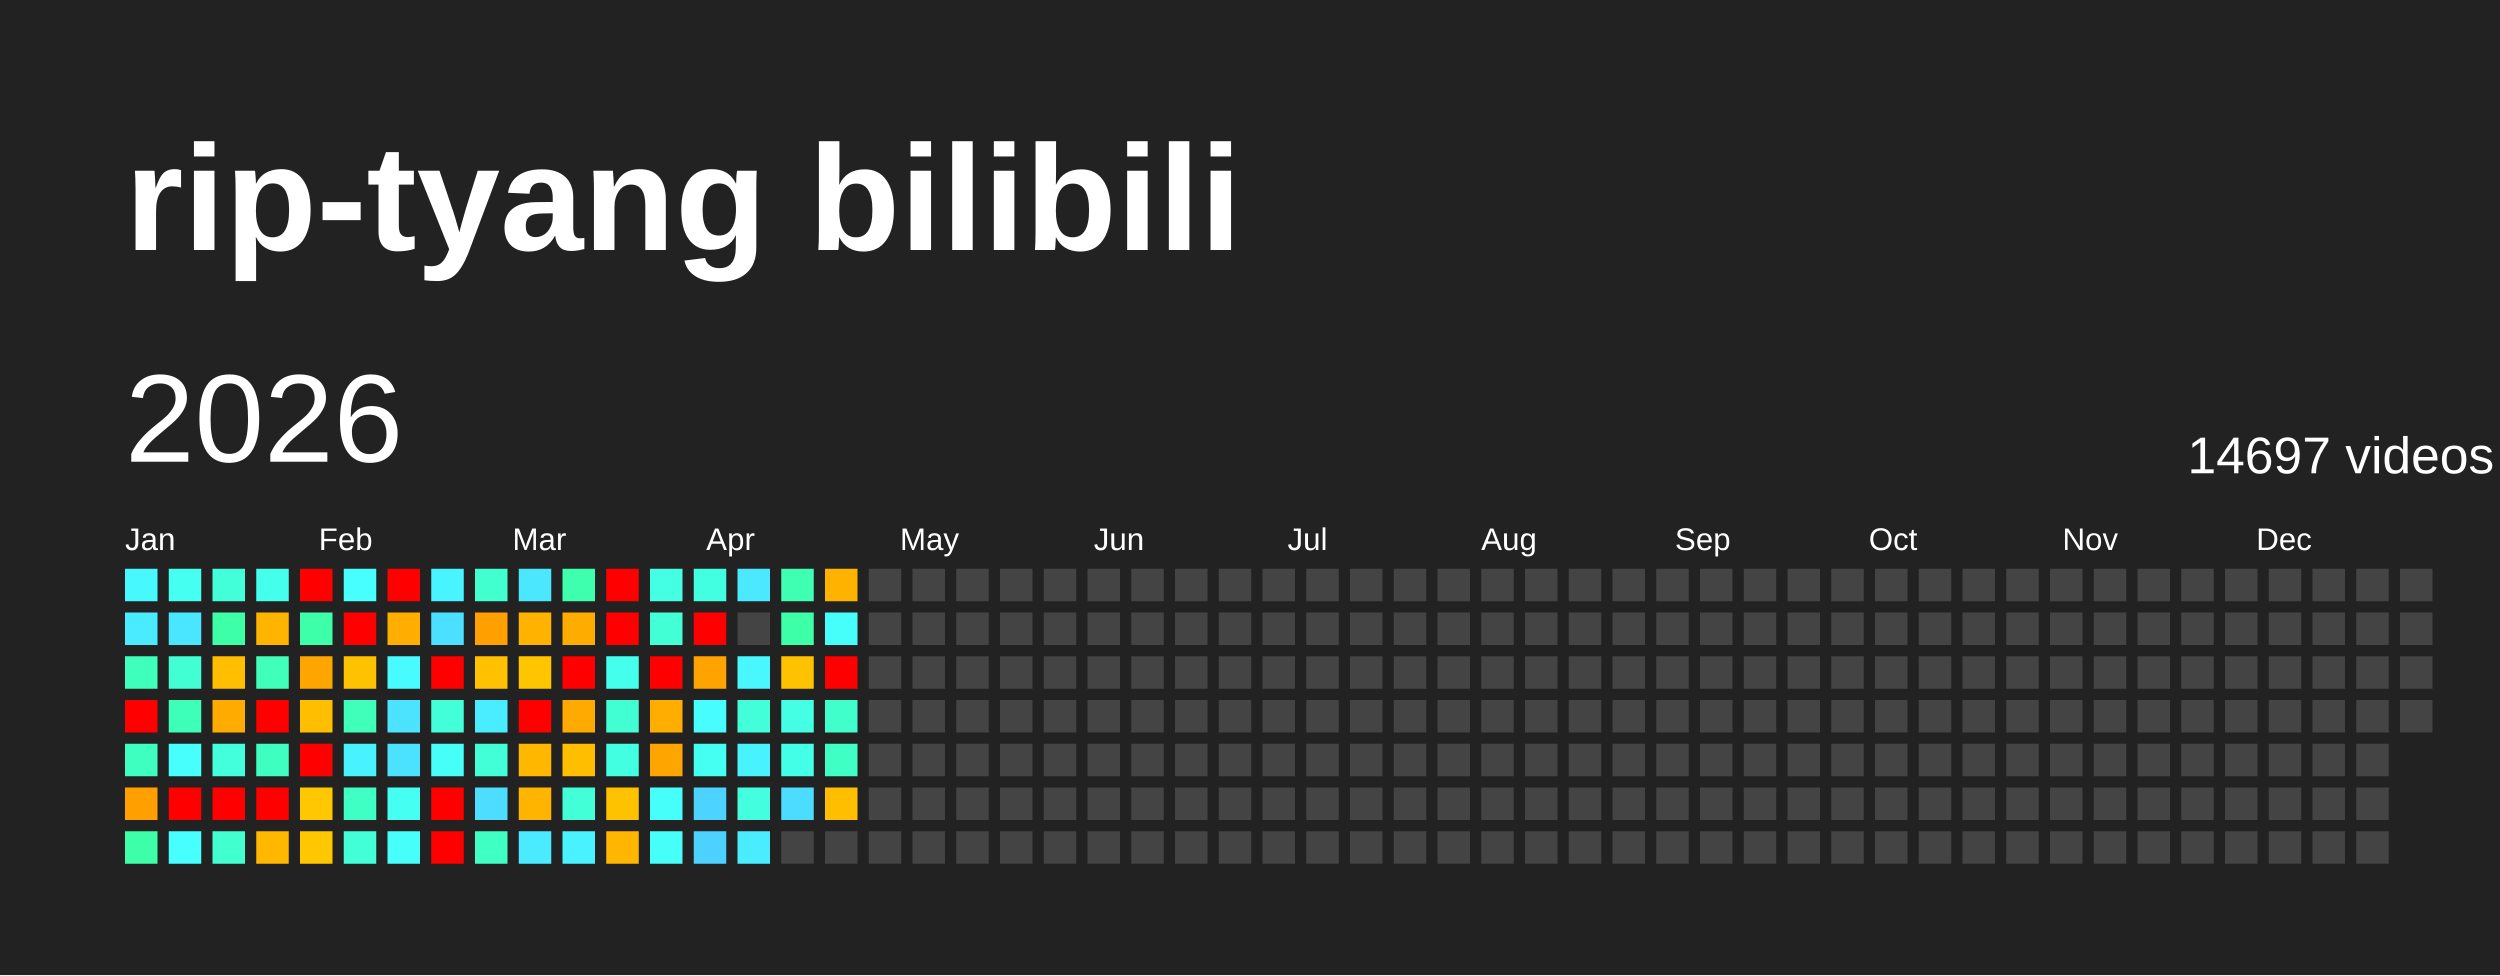
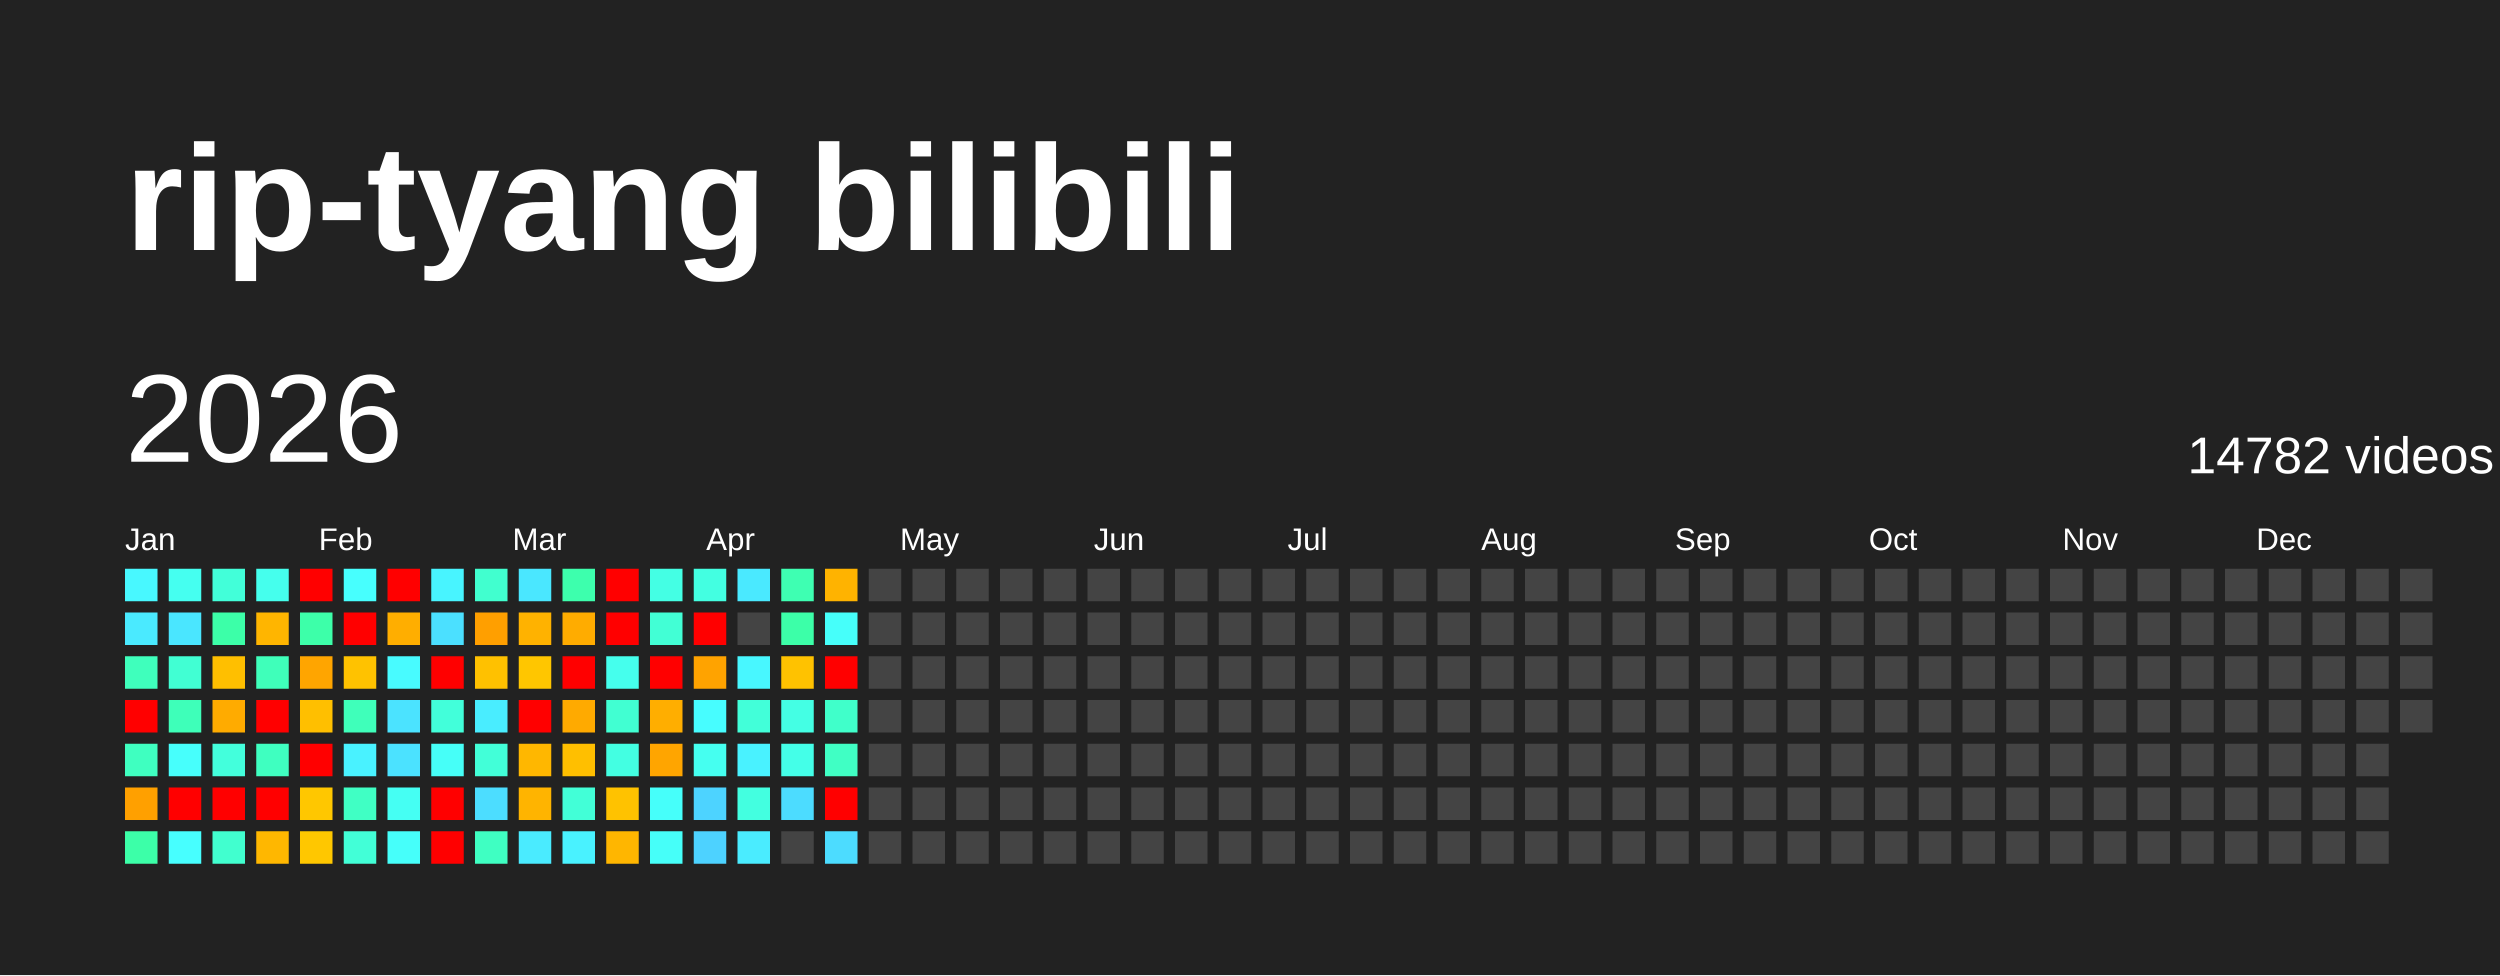
<svg xmlns="http://www.w3.org/2000/svg" baseProfile="full" height="78mm" version="1.1" viewBox="0,0,200,78" width="200mm">
  <defs />
  <rect fill="#222222" height="78" width="200" x="0" y="0" />
  <text fill="#FFFFFF" style="font-size:12px; font-family:Arial; font-weight:bold;" x="10" y="20">rip-tyang bilibili</text>
  <text dominant-baseline="hanging" fill="#FFFFFF" style="font-size:10.0px; font-family:Arial;" x="10" y="30">2026</text>
-   <text dominant-baseline="hanging" fill="#FFFFFF" style="font-size:4.125px; font-family:Arial;" x="175" y="35">14697 videos</text>
+   <text dominant-baseline="hanging" fill="#FFFFFF" style="font-size:4.125px; font-family:Arial;" x="175" y="35">14782 videos</text>
  <text fill="#FFFFFF" style="font-size:2.5px; font-family:Arial" x="10.0" y="44">Jan</text>
  <text fill="#FFFFFF" style="font-size:2.5px; font-family:Arial" x="25.5" y="44">Feb</text>
  <text fill="#FFFFFF" style="font-size:2.5px; font-family:Arial" x="41.0" y="44">Mar</text>
  <text fill="#FFFFFF" style="font-size:2.5px; font-family:Arial" x="56.5" y="44">Apr</text>
  <text fill="#FFFFFF" style="font-size:2.5px; font-family:Arial" x="72.0" y="44">May</text>
  <text fill="#FFFFFF" style="font-size:2.5px; font-family:Arial" x="87.5" y="44">Jun</text>
  <text fill="#FFFFFF" style="font-size:2.5px; font-family:Arial" x="103.0" y="44">Jul</text>
  <text fill="#FFFFFF" style="font-size:2.5px; font-family:Arial" x="118.5" y="44">Aug</text>
  <text fill="#FFFFFF" style="font-size:2.5px; font-family:Arial" x="134.0" y="44">Sep</text>
  <text fill="#FFFFFF" style="font-size:2.5px; font-family:Arial" x="149.5" y="44">Oct</text>
  <text fill="#FFFFFF" style="font-size:2.5px; font-family:Arial" x="165.0" y="44">Nov</text>
  <text fill="#FFFFFF" style="font-size:2.5px; font-family:Arial" x="180.5" y="44">Dec</text>
  <rect fill="#48f8ff" height="2.6" width="2.6" x="10.0" y="45.5" />
  <rect fill="#4aeaff" height="2.6" width="2.6" x="10.0" y="49.0" />
  <rect fill="#3fffbc" height="2.6" width="2.6" x="10.0" y="52.5" />
  <rect fill="red" height="2.6" width="2.6" x="10.0" y="56.0" />
  <rect fill="#3fffc0" height="2.6" width="2.6" x="10.0" y="59.5" />
  <rect fill="#ffa000" height="2.6" width="2.6" x="10.0" y="63.0" />
  <rect fill="#3cffa8" height="2.6" width="2.6" x="10.0" y="66.5" />
  <rect fill="#45fff0" height="2.6" width="2.6" x="13.5" y="45.5" />
  <rect fill="#4ae6ff" height="2.6" width="2.6" x="13.5" y="49.0" />
  <rect fill="#41ffd3" height="2.6" width="2.6" x="13.5" y="52.5" />
  <rect fill="#3effb9" height="2.6" width="2.6" x="13.5" y="56.0" />
  <rect fill="#47fffc" height="2.6" width="2.6" x="13.5" y="59.5" />
  <rect fill="red" height="2.6" width="2.6" x="13.5" y="63.0" />
  <rect fill="#47ffff" height="2.6" width="2.6" x="13.5" y="66.5" />
  <rect fill="#42ffd9" height="2.6" width="2.6" x="17.0" y="45.5" />
  <rect fill="#3cffa8" height="2.6" width="2.6" x="17.0" y="49.0" />
  <rect fill="#ffbf00" height="2.6" width="2.6" x="17.0" y="52.5" />
  <rect fill="#ffab00" height="2.6" width="2.6" x="17.0" y="56.0" />
  <rect fill="#43ffdc" height="2.6" width="2.6" x="17.0" y="59.5" />
  <rect fill="red" height="2.6" width="2.6" x="17.0" y="63.0" />
  <rect fill="#41ffcf" height="2.6" width="2.6" x="17.0" y="66.5" />
  <rect fill="#45ffed" height="2.6" width="2.6" x="20.5" y="45.5" />
  <rect fill="#ffb500" height="2.6" width="2.6" x="20.5" y="49.0" />
  <rect fill="#3fffba" height="2.6" width="2.6" x="20.5" y="52.5" />
  <rect fill="red" height="2.6" width="2.6" x="20.5" y="56.0" />
  <rect fill="#3fffc0" height="2.6" width="2.6" x="20.5" y="59.5" />
  <rect fill="red" height="2.6" width="2.6" x="20.5" y="63.0" />
  <rect fill="#ffb700" height="2.6" width="2.6" x="20.5" y="66.5" />
  <rect fill="red" height="2.6" width="2.6" x="24.0" y="45.5" />
  <rect fill="#3dffa9" height="2.6" width="2.6" x="24.0" y="49.0" />
  <rect fill="#ffa500" height="2.6" width="2.6" x="24.0" y="52.5" />
  <rect fill="#ffbf00" height="2.6" width="2.6" x="24.0" y="56.0" />
  <rect fill="red" height="2.6" width="2.6" x="24.0" y="59.5" />
  <rect fill="#ffc700" height="2.6" width="2.6" x="24.0" y="63.0" />
  <rect fill="#ffc700" height="2.6" width="2.6" x="24.0" y="66.5" />
  <rect fill="#47fffe" height="2.6" width="2.6" x="27.5" y="45.5" />
  <rect fill="red" height="2.6" width="2.6" x="27.5" y="49.0" />
  <rect fill="#ffc200" height="2.6" width="2.6" x="27.5" y="52.5" />
  <rect fill="#3fffba" height="2.6" width="2.6" x="27.5" y="56.0" />
  <rect fill="#49f2ff" height="2.6" width="2.6" x="27.5" y="59.5" />
  <rect fill="#40ffc4" height="2.6" width="2.6" x="27.5" y="63.0" />
  <rect fill="#42ffd7" height="2.6" width="2.6" x="27.5" y="66.5" />
  <rect fill="red" height="2.6" width="2.6" x="31.0" y="45.5" />
  <rect fill="#ffae00" height="2.6" width="2.6" x="31.0" y="49.0" />
  <rect fill="#48fbff" height="2.6" width="2.6" x="31.0" y="52.5" />
  <rect fill="#4be3ff" height="2.6" width="2.6" x="31.0" y="56.0" />
  <rect fill="#4be2ff" height="2.6" width="2.6" x="31.0" y="59.5" />
  <rect fill="#45fff3" height="2.6" width="2.6" x="31.0" y="63.0" />
  <rect fill="#46fffa" height="2.6" width="2.6" x="31.0" y="66.5" />
  <rect fill="#48f4ff" height="2.6" width="2.6" x="34.5" y="45.5" />
  <rect fill="#4be0ff" height="2.6" width="2.6" x="34.5" y="49.0" />
  <rect fill="red" height="2.6" width="2.6" x="34.5" y="52.5" />
  <rect fill="#42ffda" height="2.6" width="2.6" x="34.5" y="56.0" />
  <rect fill="#46fff8" height="2.6" width="2.6" x="34.5" y="59.5" />
  <rect fill="red" height="2.6" width="2.6" x="34.5" y="63.0" />
  <rect fill="red" height="2.6" width="2.6" x="34.5" y="66.5" />
  <rect fill="#41ffcf" height="2.6" width="2.6" x="38.0" y="45.5" />
  <rect fill="#ff9f00" height="2.6" width="2.6" x="38.0" y="49.0" />
  <rect fill="#ffc100" height="2.6" width="2.6" x="38.0" y="52.5" />
  <rect fill="#49edff" height="2.6" width="2.6" x="38.0" y="56.0" />
  <rect fill="#42ffd8" height="2.6" width="2.6" x="38.0" y="59.5" />
  <rect fill="#4cddff" height="2.6" width="2.6" x="38.0" y="63.0" />
  <rect fill="#3fffc2" height="2.6" width="2.6" x="38.0" y="66.5" />
  <rect fill="#4ae7ff" height="2.6" width="2.6" x="41.5" y="45.5" />
  <rect fill="#ffb200" height="2.6" width="2.6" x="41.5" y="49.0" />
  <rect fill="#ffc600" height="2.6" width="2.6" x="41.5" y="52.5" />
  <rect fill="red" height="2.6" width="2.6" x="41.5" y="56.0" />
  <rect fill="#ffb700" height="2.6" width="2.6" x="41.5" y="59.5" />
  <rect fill="#ffb400" height="2.6" width="2.6" x="41.5" y="63.0" />
  <rect fill="#4aebff" height="2.6" width="2.6" x="41.5" y="66.5" />
  <rect fill="#3dffad" height="2.6" width="2.6" x="45.0" y="45.5" />
  <rect fill="#ffac00" height="2.6" width="2.6" x="45.0" y="49.0" />
  <rect fill="red" height="2.6" width="2.6" x="45.0" y="52.5" />
  <rect fill="#ffaa00" height="2.6" width="2.6" x="45.0" y="56.0" />
  <rect fill="#ffbf00" height="2.6" width="2.6" x="45.0" y="59.5" />
  <rect fill="#42ffd7" height="2.6" width="2.6" x="45.0" y="63.0" />
  <rect fill="#49f2ff" height="2.6" width="2.6" x="45.0" y="66.5" />
  <rect fill="red" height="2.6" width="2.6" x="48.5" y="45.5" />
  <rect fill="red" height="2.6" width="2.6" x="48.5" y="49.0" />
  <rect fill="#45ffed" height="2.6" width="2.6" x="48.5" y="52.5" />
  <rect fill="#41ffd2" height="2.6" width="2.6" x="48.5" y="56.0" />
  <rect fill="#43ffe2" height="2.6" width="2.6" x="48.5" y="59.5" />
  <rect fill="#ffc200" height="2.6" width="2.6" x="48.5" y="63.0" />
  <rect fill="#ffb600" height="2.6" width="2.6" x="48.5" y="66.5" />
  <rect fill="#44ffe4" height="2.6" width="2.6" x="52.0" y="45.5" />
  <rect fill="#42ffd5" height="2.6" width="2.6" x="52.0" y="49.0" />
  <rect fill="red" height="2.6" width="2.6" x="52.0" y="52.5" />
  <rect fill="#ffae00" height="2.6" width="2.6" x="52.0" y="56.0" />
  <rect fill="#ffa500" height="2.6" width="2.6" x="52.0" y="59.5" />
  <rect fill="#46fffa" height="2.6" width="2.6" x="52.0" y="63.0" />
  <rect fill="#46fff9" height="2.6" width="2.6" x="52.0" y="66.5" />
  <rect fill="#43ffe1" height="2.6" width="2.6" x="55.5" y="45.5" />
  <rect fill="red" height="2.6" width="2.6" x="55.5" y="49.0" />
  <rect fill="#ffa300" height="2.6" width="2.6" x="55.5" y="52.5" />
  <rect fill="#47fdff" height="2.6" width="2.6" x="55.5" y="56.0" />
  <rect fill="#45fff0" height="2.6" width="2.6" x="55.5" y="59.5" />
  <rect fill="#4dd3ff" height="2.6" width="2.6" x="55.5" y="63.0" />
  <rect fill="#4dd2ff" height="2.6" width="2.6" x="55.5" y="66.5" />
  <rect fill="#4ae9ff" height="2.6" width="2.6" x="59.0" y="45.5" />
  <rect fill="#444444" height="2.6" width="2.6" x="59.0" y="49.0" />
  <rect fill="#48f7ff" height="2.6" width="2.6" x="59.0" y="52.5" />
  <rect fill="#42ffd9" height="2.6" width="2.6" x="59.0" y="56.0" />
  <rect fill="#49f2ff" height="2.6" width="2.6" x="59.0" y="59.5" />
  <rect fill="#43ffe0" height="2.6" width="2.6" x="59.0" y="63.0" />
  <rect fill="#4aecff" height="2.6" width="2.6" x="59.0" y="66.5" />
  <rect fill="#3effb2" height="2.6" width="2.6" x="62.5" y="45.5" />
  <rect fill="#3cffa8" height="2.6" width="2.6" x="62.5" y="49.0" />
  <rect fill="#ffc200" height="2.6" width="2.6" x="62.5" y="52.5" />
  <rect fill="#44ffe4" height="2.6" width="2.6" x="62.5" y="56.0" />
  <rect fill="#44ffe8" height="2.6" width="2.6" x="62.5" y="59.5" />
  <rect fill="#4cdcff" height="2.6" width="2.6" x="62.5" y="63.0" />
  <rect fill="#444444" height="2.6" width="2.6" x="62.5" y="66.5" />
  <rect fill="#ffb300" height="2.6" width="2.6" x="66.0" y="45.5" />
  <rect fill="#46fffa" height="2.6" width="2.6" x="66.0" y="49.0" />
  <rect fill="red" height="2.6" width="2.6" x="66.0" y="52.5" />
  <rect fill="#40ffca" height="2.6" width="2.6" x="66.0" y="56.0" />
  <rect fill="#40ffc4" height="2.6" width="2.6" x="66.0" y="59.5" />
-   <rect fill="#ffbe00" height="2.6" width="2.6" x="66.0" y="63.0" />
-   <rect fill="#444444" height="2.6" width="2.6" x="66.0" y="66.5" />
+   <rect fill="red" height="2.6" width="2.6" x="66.0" y="63.0" />
+   <rect fill="#4cdcff" height="2.6" width="2.6" x="66.0" y="66.5" />
  <rect fill="#444444" height="2.6" width="2.6" x="69.5" y="45.5" />
  <rect fill="#444444" height="2.6" width="2.6" x="69.5" y="49.0" />
  <rect fill="#444444" height="2.6" width="2.6" x="69.5" y="52.5" />
  <rect fill="#444444" height="2.6" width="2.6" x="69.5" y="56.0" />
  <rect fill="#444444" height="2.6" width="2.6" x="69.5" y="59.5" />
  <rect fill="#444444" height="2.6" width="2.6" x="69.5" y="63.0" />
  <rect fill="#444444" height="2.6" width="2.6" x="69.5" y="66.5" />
  <rect fill="#444444" height="2.6" width="2.6" x="73.0" y="45.5" />
  <rect fill="#444444" height="2.6" width="2.6" x="73.0" y="49.0" />
  <rect fill="#444444" height="2.6" width="2.6" x="73.0" y="52.5" />
  <rect fill="#444444" height="2.6" width="2.6" x="73.0" y="56.0" />
  <rect fill="#444444" height="2.6" width="2.6" x="73.0" y="59.5" />
  <rect fill="#444444" height="2.6" width="2.6" x="73.0" y="63.0" />
  <rect fill="#444444" height="2.6" width="2.6" x="73.0" y="66.5" />
  <rect fill="#444444" height="2.6" width="2.6" x="76.5" y="45.5" />
  <rect fill="#444444" height="2.6" width="2.6" x="76.5" y="49.0" />
  <rect fill="#444444" height="2.6" width="2.6" x="76.5" y="52.5" />
  <rect fill="#444444" height="2.6" width="2.6" x="76.5" y="56.0" />
  <rect fill="#444444" height="2.6" width="2.6" x="76.5" y="59.5" />
  <rect fill="#444444" height="2.6" width="2.6" x="76.5" y="63.0" />
  <rect fill="#444444" height="2.6" width="2.6" x="76.5" y="66.5" />
  <rect fill="#444444" height="2.6" width="2.6" x="80.0" y="45.5" />
  <rect fill="#444444" height="2.6" width="2.6" x="80.0" y="49.0" />
  <rect fill="#444444" height="2.6" width="2.6" x="80.0" y="52.5" />
  <rect fill="#444444" height="2.6" width="2.6" x="80.0" y="56.0" />
  <rect fill="#444444" height="2.6" width="2.6" x="80.0" y="59.5" />
  <rect fill="#444444" height="2.6" width="2.6" x="80.0" y="63.0" />
  <rect fill="#444444" height="2.6" width="2.6" x="80.0" y="66.5" />
  <rect fill="#444444" height="2.6" width="2.6" x="83.5" y="45.5" />
  <rect fill="#444444" height="2.6" width="2.6" x="83.5" y="49.0" />
  <rect fill="#444444" height="2.6" width="2.6" x="83.5" y="52.5" />
  <rect fill="#444444" height="2.6" width="2.6" x="83.5" y="56.0" />
  <rect fill="#444444" height="2.6" width="2.6" x="83.5" y="59.5" />
  <rect fill="#444444" height="2.6" width="2.6" x="83.5" y="63.0" />
  <rect fill="#444444" height="2.6" width="2.6" x="83.5" y="66.5" />
  <rect fill="#444444" height="2.6" width="2.6" x="87.0" y="45.5" />
  <rect fill="#444444" height="2.6" width="2.6" x="87.0" y="49.0" />
  <rect fill="#444444" height="2.6" width="2.6" x="87.0" y="52.5" />
  <rect fill="#444444" height="2.6" width="2.6" x="87.0" y="56.0" />
  <rect fill="#444444" height="2.6" width="2.6" x="87.0" y="59.5" />
  <rect fill="#444444" height="2.6" width="2.6" x="87.0" y="63.0" />
  <rect fill="#444444" height="2.6" width="2.6" x="87.0" y="66.5" />
  <rect fill="#444444" height="2.6" width="2.6" x="90.5" y="45.5" />
  <rect fill="#444444" height="2.6" width="2.6" x="90.5" y="49.0" />
  <rect fill="#444444" height="2.6" width="2.6" x="90.5" y="52.5" />
  <rect fill="#444444" height="2.6" width="2.6" x="90.5" y="56.0" />
  <rect fill="#444444" height="2.6" width="2.6" x="90.5" y="59.5" />
  <rect fill="#444444" height="2.6" width="2.6" x="90.5" y="63.0" />
  <rect fill="#444444" height="2.6" width="2.6" x="90.5" y="66.5" />
  <rect fill="#444444" height="2.6" width="2.6" x="94.0" y="45.5" />
  <rect fill="#444444" height="2.6" width="2.6" x="94.0" y="49.0" />
  <rect fill="#444444" height="2.6" width="2.6" x="94.0" y="52.5" />
  <rect fill="#444444" height="2.6" width="2.6" x="94.0" y="56.0" />
  <rect fill="#444444" height="2.6" width="2.6" x="94.0" y="59.5" />
  <rect fill="#444444" height="2.6" width="2.6" x="94.0" y="63.0" />
  <rect fill="#444444" height="2.6" width="2.6" x="94.0" y="66.5" />
  <rect fill="#444444" height="2.6" width="2.6" x="97.5" y="45.5" />
  <rect fill="#444444" height="2.6" width="2.6" x="97.5" y="49.0" />
  <rect fill="#444444" height="2.6" width="2.6" x="97.5" y="52.5" />
  <rect fill="#444444" height="2.6" width="2.6" x="97.5" y="56.0" />
  <rect fill="#444444" height="2.6" width="2.6" x="97.5" y="59.5" />
  <rect fill="#444444" height="2.6" width="2.6" x="97.5" y="63.0" />
  <rect fill="#444444" height="2.6" width="2.6" x="97.5" y="66.5" />
  <rect fill="#444444" height="2.6" width="2.6" x="101.0" y="45.5" />
  <rect fill="#444444" height="2.6" width="2.6" x="101.0" y="49.0" />
  <rect fill="#444444" height="2.6" width="2.6" x="101.0" y="52.5" />
  <rect fill="#444444" height="2.6" width="2.6" x="101.0" y="56.0" />
  <rect fill="#444444" height="2.6" width="2.6" x="101.0" y="59.5" />
  <rect fill="#444444" height="2.6" width="2.6" x="101.0" y="63.0" />
  <rect fill="#444444" height="2.6" width="2.6" x="101.0" y="66.5" />
  <rect fill="#444444" height="2.6" width="2.6" x="104.5" y="45.5" />
  <rect fill="#444444" height="2.6" width="2.6" x="104.5" y="49.0" />
  <rect fill="#444444" height="2.6" width="2.6" x="104.5" y="52.5" />
  <rect fill="#444444" height="2.6" width="2.6" x="104.5" y="56.0" />
  <rect fill="#444444" height="2.6" width="2.6" x="104.5" y="59.5" />
  <rect fill="#444444" height="2.6" width="2.6" x="104.5" y="63.0" />
  <rect fill="#444444" height="2.6" width="2.6" x="104.5" y="66.5" />
  <rect fill="#444444" height="2.6" width="2.6" x="108.0" y="45.5" />
  <rect fill="#444444" height="2.6" width="2.6" x="108.0" y="49.0" />
  <rect fill="#444444" height="2.6" width="2.6" x="108.0" y="52.5" />
  <rect fill="#444444" height="2.6" width="2.6" x="108.0" y="56.0" />
  <rect fill="#444444" height="2.6" width="2.6" x="108.0" y="59.5" />
  <rect fill="#444444" height="2.6" width="2.6" x="108.0" y="63.0" />
  <rect fill="#444444" height="2.6" width="2.6" x="108.0" y="66.5" />
  <rect fill="#444444" height="2.6" width="2.6" x="111.5" y="45.5" />
  <rect fill="#444444" height="2.6" width="2.6" x="111.5" y="49.0" />
  <rect fill="#444444" height="2.6" width="2.6" x="111.5" y="52.5" />
  <rect fill="#444444" height="2.6" width="2.6" x="111.5" y="56.0" />
  <rect fill="#444444" height="2.6" width="2.6" x="111.5" y="59.5" />
  <rect fill="#444444" height="2.6" width="2.6" x="111.5" y="63.0" />
  <rect fill="#444444" height="2.6" width="2.6" x="111.5" y="66.5" />
  <rect fill="#444444" height="2.6" width="2.6" x="115.0" y="45.5" />
  <rect fill="#444444" height="2.6" width="2.6" x="115.0" y="49.0" />
  <rect fill="#444444" height="2.6" width="2.6" x="115.0" y="52.5" />
  <rect fill="#444444" height="2.6" width="2.6" x="115.0" y="56.0" />
  <rect fill="#444444" height="2.6" width="2.6" x="115.0" y="59.5" />
  <rect fill="#444444" height="2.6" width="2.6" x="115.0" y="63.0" />
  <rect fill="#444444" height="2.6" width="2.6" x="115.0" y="66.5" />
  <rect fill="#444444" height="2.6" width="2.6" x="118.5" y="45.5" />
  <rect fill="#444444" height="2.6" width="2.6" x="118.5" y="49.0" />
  <rect fill="#444444" height="2.6" width="2.6" x="118.5" y="52.5" />
  <rect fill="#444444" height="2.6" width="2.6" x="118.5" y="56.0" />
  <rect fill="#444444" height="2.6" width="2.6" x="118.5" y="59.5" />
  <rect fill="#444444" height="2.6" width="2.6" x="118.5" y="63.0" />
  <rect fill="#444444" height="2.6" width="2.6" x="118.5" y="66.5" />
  <rect fill="#444444" height="2.6" width="2.6" x="122.0" y="45.5" />
  <rect fill="#444444" height="2.6" width="2.6" x="122.0" y="49.0" />
  <rect fill="#444444" height="2.6" width="2.6" x="122.0" y="52.5" />
  <rect fill="#444444" height="2.6" width="2.6" x="122.0" y="56.0" />
  <rect fill="#444444" height="2.6" width="2.6" x="122.0" y="59.5" />
  <rect fill="#444444" height="2.6" width="2.6" x="122.0" y="63.0" />
  <rect fill="#444444" height="2.6" width="2.6" x="122.0" y="66.5" />
  <rect fill="#444444" height="2.6" width="2.6" x="125.5" y="45.5" />
  <rect fill="#444444" height="2.6" width="2.6" x="125.5" y="49.0" />
  <rect fill="#444444" height="2.6" width="2.6" x="125.5" y="52.5" />
  <rect fill="#444444" height="2.6" width="2.6" x="125.5" y="56.0" />
  <rect fill="#444444" height="2.6" width="2.6" x="125.5" y="59.5" />
  <rect fill="#444444" height="2.6" width="2.6" x="125.5" y="63.0" />
  <rect fill="#444444" height="2.6" width="2.6" x="125.5" y="66.5" />
  <rect fill="#444444" height="2.6" width="2.6" x="129.0" y="45.5" />
  <rect fill="#444444" height="2.6" width="2.6" x="129.0" y="49.0" />
  <rect fill="#444444" height="2.6" width="2.6" x="129.0" y="52.5" />
  <rect fill="#444444" height="2.6" width="2.6" x="129.0" y="56.0" />
  <rect fill="#444444" height="2.6" width="2.6" x="129.0" y="59.5" />
  <rect fill="#444444" height="2.6" width="2.6" x="129.0" y="63.0" />
  <rect fill="#444444" height="2.6" width="2.6" x="129.0" y="66.5" />
  <rect fill="#444444" height="2.6" width="2.6" x="132.5" y="45.5" />
  <rect fill="#444444" height="2.6" width="2.6" x="132.5" y="49.0" />
  <rect fill="#444444" height="2.6" width="2.6" x="132.5" y="52.5" />
  <rect fill="#444444" height="2.6" width="2.6" x="132.5" y="56.0" />
  <rect fill="#444444" height="2.6" width="2.6" x="132.5" y="59.5" />
  <rect fill="#444444" height="2.6" width="2.6" x="132.5" y="63.0" />
  <rect fill="#444444" height="2.6" width="2.6" x="132.5" y="66.5" />
  <rect fill="#444444" height="2.6" width="2.6" x="136.0" y="45.5" />
  <rect fill="#444444" height="2.6" width="2.6" x="136.0" y="49.0" />
  <rect fill="#444444" height="2.6" width="2.6" x="136.0" y="52.5" />
  <rect fill="#444444" height="2.6" width="2.6" x="136.0" y="56.0" />
  <rect fill="#444444" height="2.6" width="2.6" x="136.0" y="59.5" />
  <rect fill="#444444" height="2.6" width="2.6" x="136.0" y="63.0" />
  <rect fill="#444444" height="2.6" width="2.6" x="136.0" y="66.5" />
  <rect fill="#444444" height="2.6" width="2.6" x="139.5" y="45.5" />
  <rect fill="#444444" height="2.6" width="2.6" x="139.5" y="49.0" />
  <rect fill="#444444" height="2.6" width="2.6" x="139.5" y="52.5" />
  <rect fill="#444444" height="2.6" width="2.6" x="139.5" y="56.0" />
  <rect fill="#444444" height="2.6" width="2.6" x="139.5" y="59.5" />
  <rect fill="#444444" height="2.6" width="2.6" x="139.5" y="63.0" />
  <rect fill="#444444" height="2.6" width="2.6" x="139.5" y="66.5" />
  <rect fill="#444444" height="2.6" width="2.6" x="143.0" y="45.5" />
  <rect fill="#444444" height="2.6" width="2.6" x="143.0" y="49.0" />
  <rect fill="#444444" height="2.6" width="2.6" x="143.0" y="52.5" />
  <rect fill="#444444" height="2.6" width="2.6" x="143.0" y="56.0" />
  <rect fill="#444444" height="2.6" width="2.6" x="143.0" y="59.5" />
  <rect fill="#444444" height="2.6" width="2.6" x="143.0" y="63.0" />
  <rect fill="#444444" height="2.6" width="2.6" x="143.0" y="66.5" />
  <rect fill="#444444" height="2.6" width="2.6" x="146.5" y="45.5" />
  <rect fill="#444444" height="2.6" width="2.6" x="146.5" y="49.0" />
  <rect fill="#444444" height="2.6" width="2.6" x="146.5" y="52.5" />
  <rect fill="#444444" height="2.6" width="2.6" x="146.5" y="56.0" />
  <rect fill="#444444" height="2.6" width="2.6" x="146.5" y="59.5" />
  <rect fill="#444444" height="2.6" width="2.6" x="146.5" y="63.0" />
  <rect fill="#444444" height="2.6" width="2.6" x="146.5" y="66.5" />
  <rect fill="#444444" height="2.6" width="2.6" x="150.0" y="45.5" />
  <rect fill="#444444" height="2.6" width="2.6" x="150.0" y="49.0" />
  <rect fill="#444444" height="2.6" width="2.6" x="150.0" y="52.5" />
  <rect fill="#444444" height="2.6" width="2.6" x="150.0" y="56.0" />
  <rect fill="#444444" height="2.6" width="2.6" x="150.0" y="59.5" />
  <rect fill="#444444" height="2.6" width="2.6" x="150.0" y="63.0" />
  <rect fill="#444444" height="2.6" width="2.6" x="150.0" y="66.5" />
  <rect fill="#444444" height="2.6" width="2.6" x="153.5" y="45.5" />
  <rect fill="#444444" height="2.6" width="2.6" x="153.5" y="49.0" />
  <rect fill="#444444" height="2.6" width="2.6" x="153.5" y="52.5" />
  <rect fill="#444444" height="2.6" width="2.6" x="153.5" y="56.0" />
  <rect fill="#444444" height="2.6" width="2.6" x="153.5" y="59.5" />
  <rect fill="#444444" height="2.6" width="2.6" x="153.5" y="63.0" />
  <rect fill="#444444" height="2.6" width="2.6" x="153.5" y="66.5" />
  <rect fill="#444444" height="2.6" width="2.6" x="157.0" y="45.5" />
  <rect fill="#444444" height="2.6" width="2.6" x="157.0" y="49.0" />
  <rect fill="#444444" height="2.6" width="2.6" x="157.0" y="52.5" />
  <rect fill="#444444" height="2.6" width="2.6" x="157.0" y="56.0" />
  <rect fill="#444444" height="2.6" width="2.6" x="157.0" y="59.5" />
  <rect fill="#444444" height="2.6" width="2.6" x="157.0" y="63.0" />
  <rect fill="#444444" height="2.6" width="2.6" x="157.0" y="66.5" />
  <rect fill="#444444" height="2.6" width="2.6" x="160.5" y="45.5" />
  <rect fill="#444444" height="2.6" width="2.6" x="160.5" y="49.0" />
  <rect fill="#444444" height="2.6" width="2.6" x="160.5" y="52.5" />
  <rect fill="#444444" height="2.6" width="2.6" x="160.5" y="56.0" />
  <rect fill="#444444" height="2.6" width="2.6" x="160.5" y="59.5" />
  <rect fill="#444444" height="2.6" width="2.6" x="160.5" y="63.0" />
  <rect fill="#444444" height="2.6" width="2.6" x="160.5" y="66.5" />
  <rect fill="#444444" height="2.6" width="2.6" x="164.0" y="45.5" />
  <rect fill="#444444" height="2.6" width="2.6" x="164.0" y="49.0" />
  <rect fill="#444444" height="2.6" width="2.6" x="164.0" y="52.5" />
  <rect fill="#444444" height="2.6" width="2.6" x="164.0" y="56.0" />
  <rect fill="#444444" height="2.6" width="2.6" x="164.0" y="59.5" />
  <rect fill="#444444" height="2.6" width="2.6" x="164.0" y="63.0" />
  <rect fill="#444444" height="2.6" width="2.6" x="164.0" y="66.5" />
  <rect fill="#444444" height="2.6" width="2.6" x="167.5" y="45.5" />
  <rect fill="#444444" height="2.6" width="2.6" x="167.5" y="49.0" />
  <rect fill="#444444" height="2.6" width="2.6" x="167.5" y="52.5" />
  <rect fill="#444444" height="2.6" width="2.6" x="167.5" y="56.0" />
  <rect fill="#444444" height="2.6" width="2.6" x="167.5" y="59.5" />
  <rect fill="#444444" height="2.6" width="2.6" x="167.5" y="63.0" />
  <rect fill="#444444" height="2.6" width="2.6" x="167.5" y="66.5" />
  <rect fill="#444444" height="2.6" width="2.6" x="171.0" y="45.5" />
  <rect fill="#444444" height="2.6" width="2.6" x="171.0" y="49.0" />
  <rect fill="#444444" height="2.6" width="2.6" x="171.0" y="52.5" />
  <rect fill="#444444" height="2.6" width="2.6" x="171.0" y="56.0" />
  <rect fill="#444444" height="2.6" width="2.6" x="171.0" y="59.5" />
  <rect fill="#444444" height="2.6" width="2.6" x="171.0" y="63.0" />
  <rect fill="#444444" height="2.6" width="2.6" x="171.0" y="66.5" />
  <rect fill="#444444" height="2.6" width="2.6" x="174.5" y="45.5" />
  <rect fill="#444444" height="2.6" width="2.6" x="174.5" y="49.0" />
  <rect fill="#444444" height="2.6" width="2.6" x="174.5" y="52.5" />
  <rect fill="#444444" height="2.6" width="2.6" x="174.5" y="56.0" />
  <rect fill="#444444" height="2.6" width="2.6" x="174.5" y="59.5" />
  <rect fill="#444444" height="2.6" width="2.6" x="174.5" y="63.0" />
  <rect fill="#444444" height="2.6" width="2.6" x="174.5" y="66.5" />
  <rect fill="#444444" height="2.6" width="2.6" x="178.0" y="45.5" />
  <rect fill="#444444" height="2.6" width="2.6" x="178.0" y="49.0" />
  <rect fill="#444444" height="2.6" width="2.6" x="178.0" y="52.5" />
  <rect fill="#444444" height="2.6" width="2.6" x="178.0" y="56.0" />
  <rect fill="#444444" height="2.6" width="2.6" x="178.0" y="59.5" />
  <rect fill="#444444" height="2.6" width="2.6" x="178.0" y="63.0" />
  <rect fill="#444444" height="2.6" width="2.6" x="178.0" y="66.5" />
  <rect fill="#444444" height="2.6" width="2.6" x="181.5" y="45.5" />
  <rect fill="#444444" height="2.6" width="2.6" x="181.5" y="49.0" />
  <rect fill="#444444" height="2.6" width="2.6" x="181.5" y="52.5" />
  <rect fill="#444444" height="2.6" width="2.6" x="181.5" y="56.0" />
  <rect fill="#444444" height="2.6" width="2.6" x="181.5" y="59.5" />
  <rect fill="#444444" height="2.6" width="2.6" x="181.5" y="63.0" />
  <rect fill="#444444" height="2.6" width="2.6" x="181.5" y="66.5" />
  <rect fill="#444444" height="2.6" width="2.6" x="185.0" y="45.5" />
  <rect fill="#444444" height="2.6" width="2.6" x="185.0" y="49.0" />
  <rect fill="#444444" height="2.6" width="2.6" x="185.0" y="52.5" />
  <rect fill="#444444" height="2.6" width="2.6" x="185.0" y="56.0" />
  <rect fill="#444444" height="2.6" width="2.6" x="185.0" y="59.5" />
  <rect fill="#444444" height="2.6" width="2.6" x="185.0" y="63.0" />
  <rect fill="#444444" height="2.6" width="2.6" x="185.0" y="66.5" />
  <rect fill="#444444" height="2.6" width="2.6" x="188.5" y="45.5" />
  <rect fill="#444444" height="2.6" width="2.6" x="188.5" y="49.0" />
  <rect fill="#444444" height="2.6" width="2.6" x="188.5" y="52.5" />
  <rect fill="#444444" height="2.6" width="2.6" x="188.5" y="56.0" />
  <rect fill="#444444" height="2.6" width="2.6" x="188.5" y="59.5" />
  <rect fill="#444444" height="2.6" width="2.6" x="188.5" y="63.0" />
  <rect fill="#444444" height="2.6" width="2.6" x="188.5" y="66.5" />
  <rect fill="#444444" height="2.6" width="2.6" x="192.0" y="45.5" />
  <rect fill="#444444" height="2.6" width="2.6" x="192.0" y="49.0" />
  <rect fill="#444444" height="2.6" width="2.6" x="192.0" y="52.5" />
  <rect fill="#444444" height="2.6" width="2.6" x="192.0" y="56.0" />
</svg>
